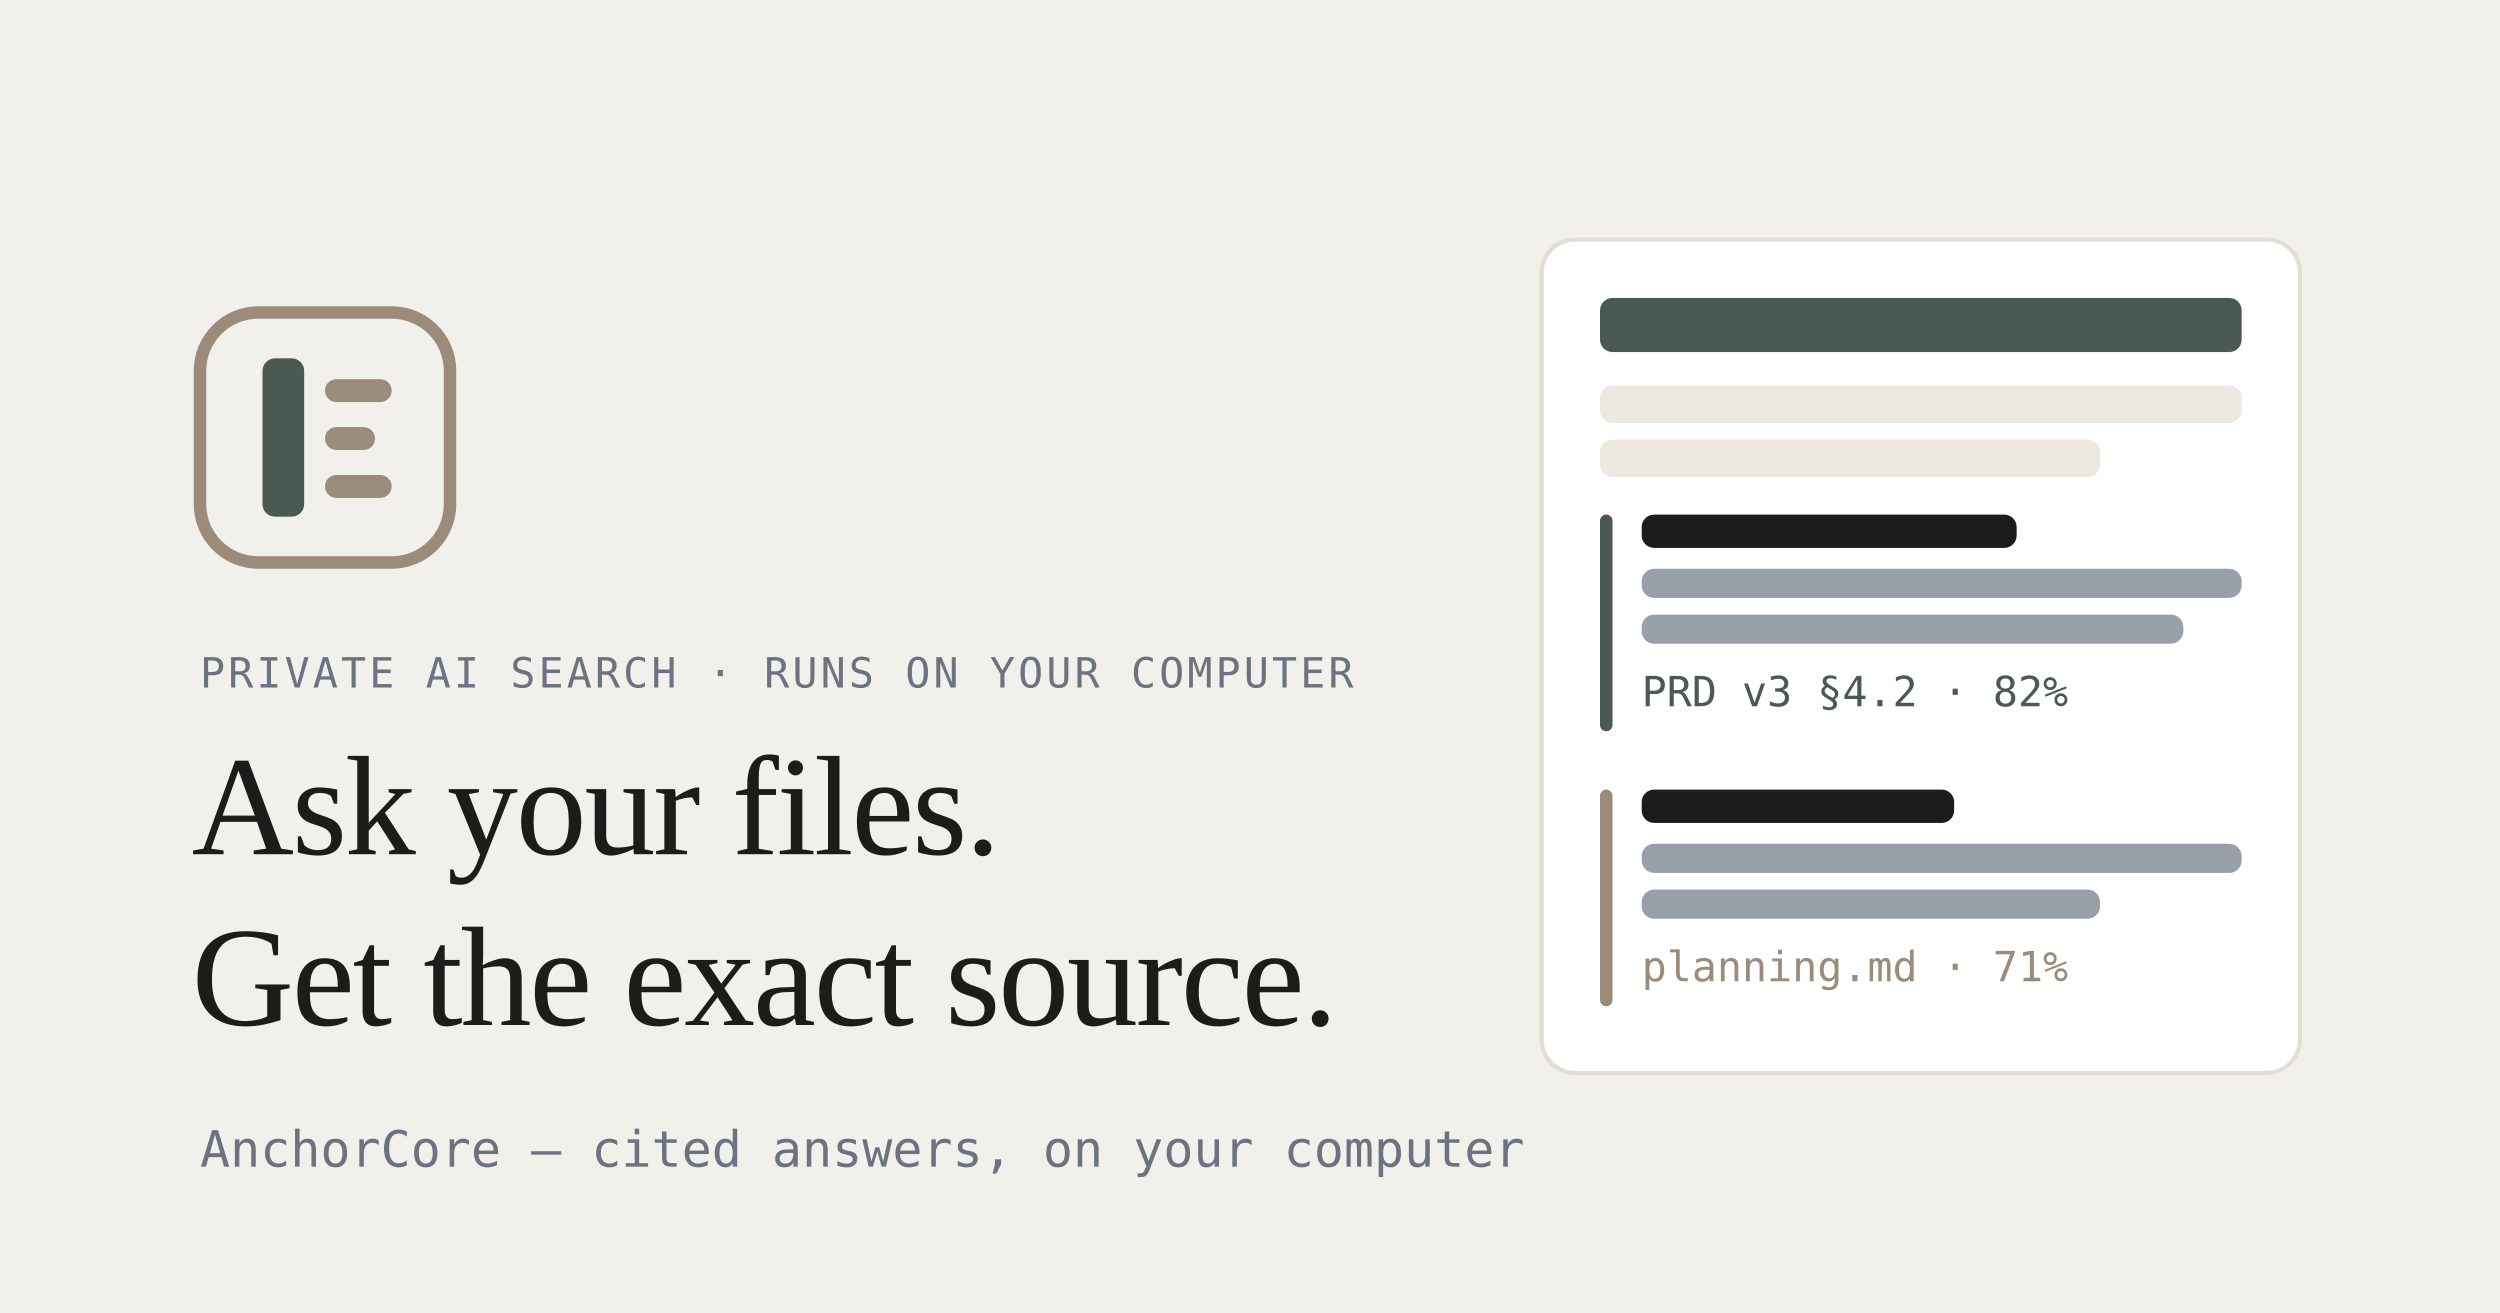
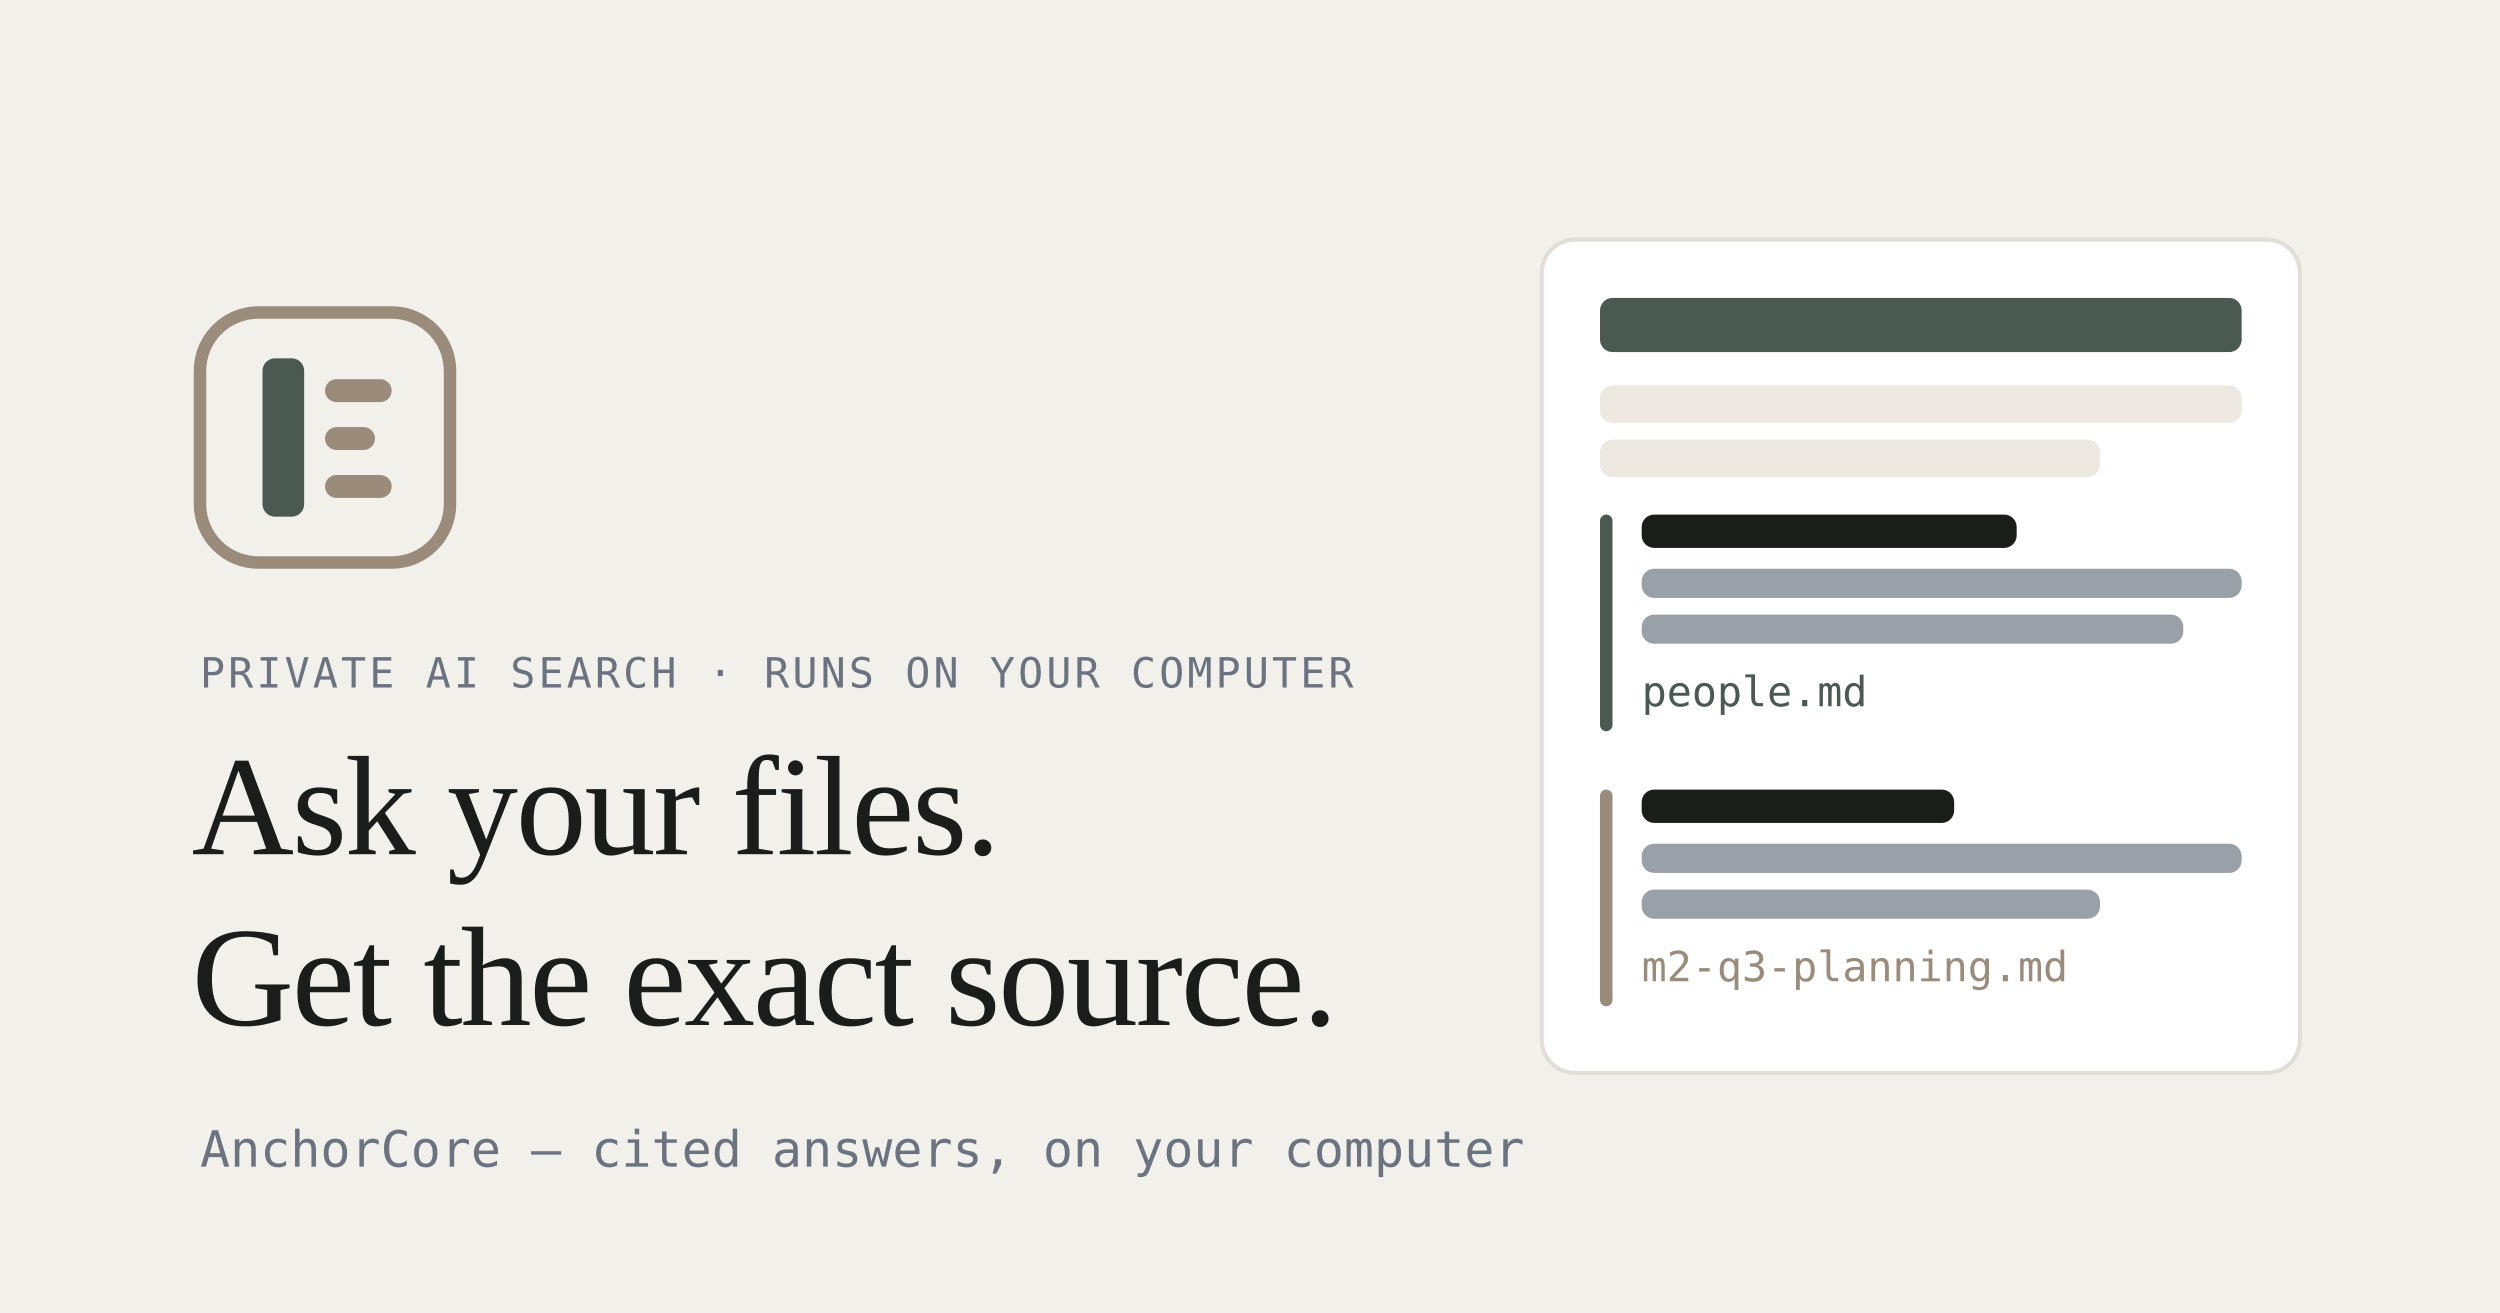
<svg xmlns="http://www.w3.org/2000/svg" viewBox="0 0 1200 630" font-family="Georgia, 'Times New Roman', serif">
  <rect width="1200" height="630" fill="#F2F0EB" />
  <g transform="translate(96,150)">
    <rect x="0" y="0" width="120" height="120" rx="28" fill="#F2F0EB" stroke="#9A8B7A" stroke-width="6" />
    <rect x="30" y="22" width="20" height="76" rx="6" fill="#4A5A52" />
    <rect x="60" y="32" width="32" height="11" rx="5.5" fill="#9A8B7A" />
    <rect x="60" y="55" width="24" height="11" rx="5.5" fill="#9A8B7A" />
    <rect x="60" y="78" width="32" height="11" rx="5.5" fill="#9A8B7A" />
  </g>
  <text x="96" y="330" font-size="20" letter-spacing="1.5" fill="#6b7280" font-family="ui-monospace, Menlo, monospace">PRIVATE AI SEARCH · RUNS ON YOUR COMPUTER</text>
  <text x="92" y="410" font-size="68" fill="#1a1d1a" letter-spacing="-1">Ask your files.</text>
  <text x="92" y="492" font-size="68" fill="#1a1d1a" letter-spacing="-1">Get the exact source.</text>
  <text x="96" y="560" font-size="24" fill="#6b7280" font-family="ui-monospace, Menlo, monospace">AnchorCore — cited answers, on your computer</text>
  <g transform="translate(740,115)">
    <rect x="0" y="0" width="364" height="400" rx="16" fill="#ffffff" stroke="#e2ddd6" stroke-width="2" />
    <rect x="28" y="28" width="308" height="26" rx="6" fill="#4A5A52" />
    <rect x="28" y="70" width="308" height="18" rx="6" fill="#EDE8E0" />
    <rect x="28" y="96" width="240" height="18" rx="6" fill="#EDE8E0" />
    <g transform="translate(28,132)">
      <rect x="0" y="0" width="6" height="104" rx="3" fill="#4A5A52" />
      <rect x="20" y="0" width="180" height="16" rx="6" fill="#1a1d1a" />
      <rect x="20" y="26" width="288" height="14" rx="6" fill="#9aa0a8" />
      <rect x="20" y="48" width="260" height="14" rx="6" fill="#9aa0a8" />
-       <text x="20" y="92" font-size="20" fill="#4A5A52" font-family="ui-monospace, Menlo, monospace">PRD v3 §4.2 · 82%</text>
+       <text x="20" y="92" font-size="20" fill="#4A5A52" font-family="ui-monospace, Menlo, monospace">people.md</text>
    </g>
    <g transform="translate(28,264)">
      <rect x="0" y="0" width="6" height="104" rx="3" fill="#9A8B7A" />
      <rect x="20" y="0" width="150" height="16" rx="6" fill="#1a1d1a" />
      <rect x="20" y="26" width="288" height="14" rx="6" fill="#9aa0a8" />
      <rect x="20" y="48" width="220" height="14" rx="6" fill="#9aa0a8" />
-       <text x="20" y="92" font-size="20" fill="#9A8B7A" font-family="ui-monospace, Menlo, monospace">planning.md · 71%</text>
+       <text x="20" y="92" font-size="20" fill="#9A8B7A" font-family="ui-monospace, Menlo, monospace">m2-q3-planning.md</text>
    </g>
  </g>
</svg>
